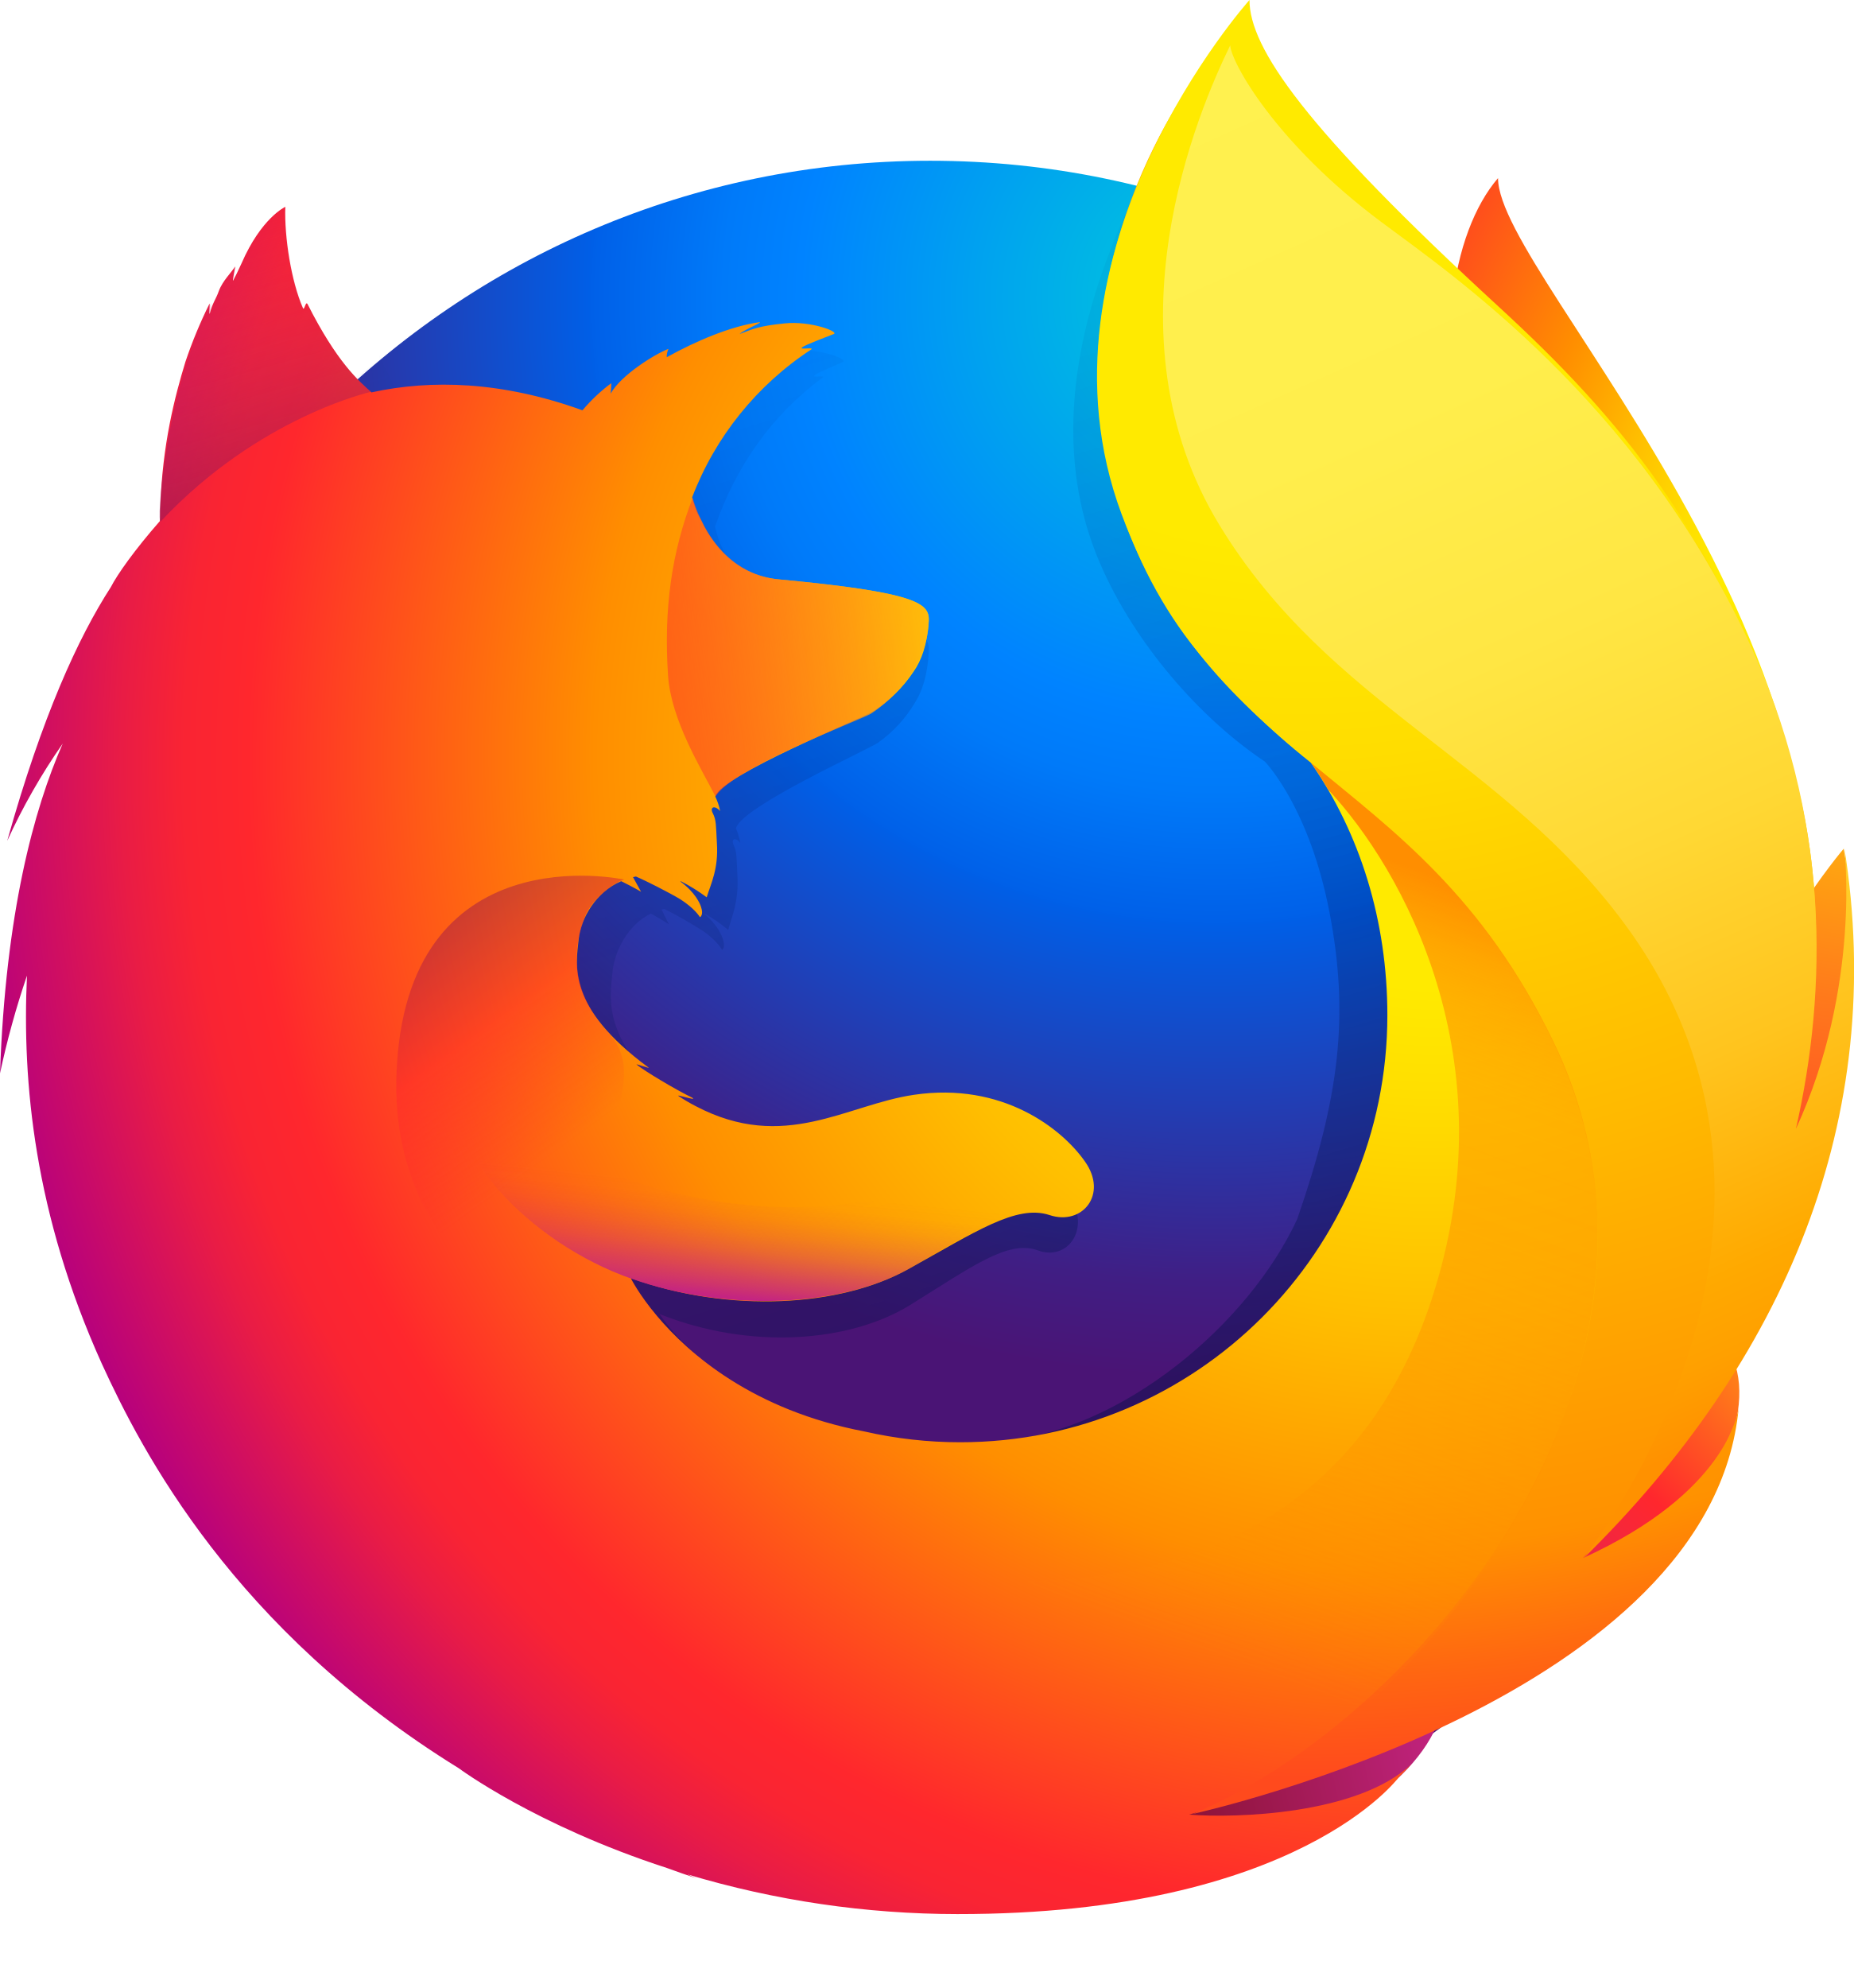
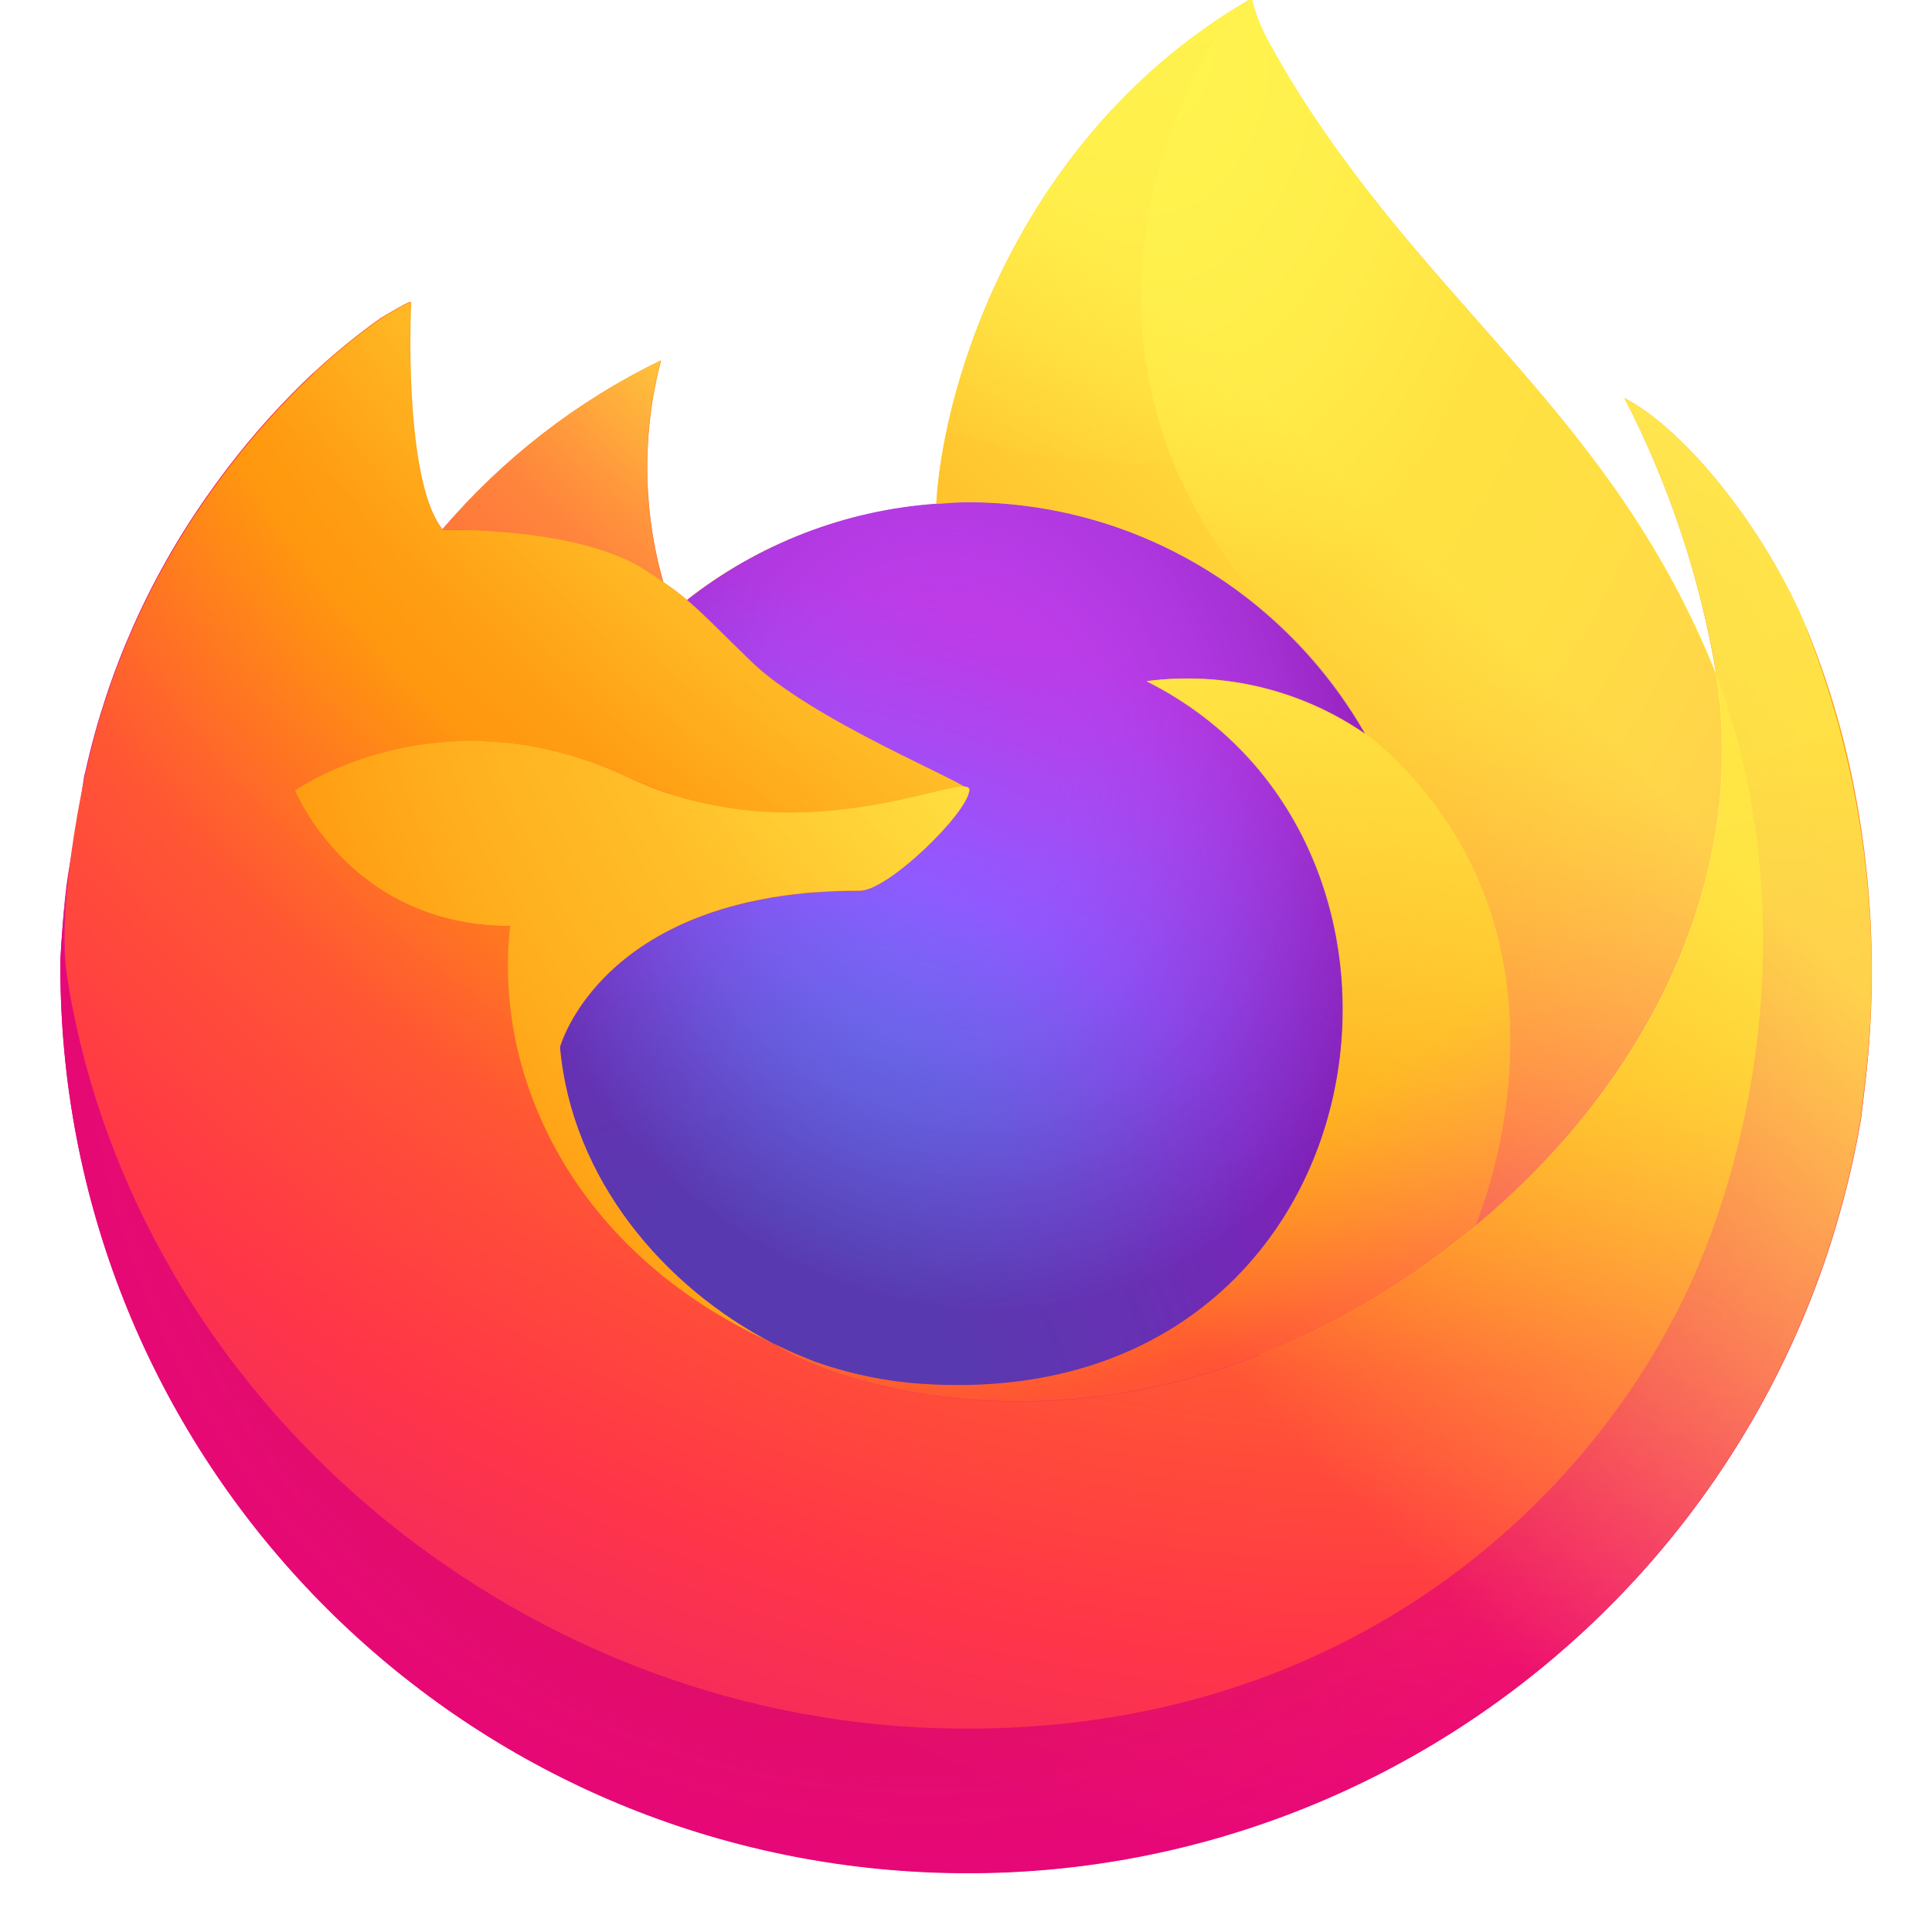
- <svg xmlns="http://www.w3.org/2000/svg" viewBox="0 0 953 1022">
-   <style>.a{fill:url(#r)}.b{fill:url(#r1)}.c{fill:url(#l)}.d{fill:url(#r2)}.e{fill:url(#r3)}.f{fill:url(#r4)}.g{fill:url(#r5)}.h{fill:url(#r6)}.j{fill:url(#l2)}.k{fill:url(#l3)}.m{fill:url(#l4)}.n{fill:url(#l5)}.o{fill:url(#l6)}.q{fill:url(#l7)}</style>
-   <radialGradient id="r" cx="-14515.52" cy="-8331.08" r="450.88" fx="-14544.28" gradientTransform="matrix(0.76, 0.03, -0.05, 1.12, 11552.47, 10070.53)" gradientUnits="userSpaceOnUse">
-     <stop offset=".1" stop-color="#ffea00" />
-     <stop offset=".17" stop-color="#ffde00" />
-     <stop offset=".28" stop-color="#ffbf00" />
-     <stop offset=".43" stop-color="#ff8e00" />
-     <stop offset=".77" stop-color="#ff272d" />
-     <stop offset=".87" stop-color="#e0255a" />
-     <stop offset=".95" stop-color="#cc2477" />
-     <stop offset="1" stop-color="#c42482" />
-   </radialGradient>
-   <radialGradient id="r1" cx="-7564.67" cy="-7923.61" r="791.23" gradientTransform="translate(9929.85 9899.41) scale(1.23 1.23)" gradientUnits="userSpaceOnUse">
-     <stop offset="0" stop-color="#00ccda" />
-     <stop offset=".22" stop-color="#0083ff" />
-     <stop offset=".26" stop-color="#007af9" />
-     <stop offset=".33" stop-color="#0060e8" />
-     <stop offset=".33" stop-color="#005fe7" />
-     <stop offset=".44" stop-color="#2639ad" />
-     <stop offset=".52" stop-color="#401e84" />
-     <stop offset=".57" stop-color="#4a1475" />
-   </radialGradient>
-   <linearGradient id="l" x1="540.67" x2="349.23" y1="729.19" y2="102.96" gradientUnits="userSpaceOnUse">
-     <stop offset="0" stop-color="#000f43" stop-opacity=".4" />
-     <stop offset=".48" stop-color="#001962" stop-opacity=".17" />
-     <stop offset="1" stop-color="#002079" stop-opacity="0" />
-   </linearGradient>
-   <radialGradient id="r2" cx="-8295.94" cy="-6518.56" r="266.89" gradientTransform="matrix(1.22, 0.12, -0.12, 1.22, 10303.7, 9601.96)" gradientUnits="userSpaceOnUse">
-     <stop offset="0" stop-color="#ffea00" />
-     <stop offset=".5" stop-color="#ff272d" />
-     <stop offset="1" stop-color="#c42482" />
-   </radialGradient>
-   <radialGradient id="r3" cx="-8320.09" cy="-6774.47" r="445.68" gradientTransform="matrix(1.22, 0.12, -0.12, 1.22, 10303.7, 9601.96)" gradientUnits="userSpaceOnUse">
-     <stop offset="0" stop-color="#ffe900" />
-     <stop offset=".16" stop-color="#ffaf0e" />
-     <stop offset=".32" stop-color="#ff7a1b" />
-     <stop offset=".47" stop-color="#ff4e26" />
-     <stop offset=".62" stop-color="#ff2c2e" />
-     <stop offset=".76" stop-color="#ff1434" />
-     <stop offset=".89" stop-color="#ff0538" />
-     <stop offset="1" stop-color="#ff0039" />
-   </radialGradient>
-   <radialGradient id="r4" cx="-8257.05" cy="-6361.33" r="408.96" gradientTransform="matrix(1.22, 0.12, -0.12, 1.22, 10303.7, 9601.96)" gradientUnits="userSpaceOnUse">
-     <stop offset="0" stop-color="#ff272d" />
-     <stop offset=".5" stop-color="#c42482" />
-     <stop offset=".99" stop-color="#620700" />
-   </radialGradient>
-   <radialGradient id="r5" cx="715.19" cy="394.04" r="782.18" fx="743.17" fy="380.21" gradientUnits="userSpaceOnUse">
-     <stop offset=".16" stop-color="#ffea00" />
-     <stop offset=".23" stop-color="#ffde00" />
-     <stop offset=".37" stop-color="#ffbf00" />
-     <stop offset=".54" stop-color="#ff8e00" />
-     <stop offset=".76" stop-color="#ff272d" />
-     <stop offset=".8" stop-color="#f92433" />
-     <stop offset=".84" stop-color="#e91c45" />
-     <stop offset=".89" stop-color="#cf0e62" />
-     <stop offset=".94" stop-color="#b5007f" />
-   </radialGradient>
-   <radialGradient id="r6" cx="670.34" cy="31.29" r="891.45" gradientUnits="userSpaceOnUse">
-     <stop offset=".28" stop-color="#ffea00" />
-     <stop offset=".4" stop-color="#fd0" />
-     <stop offset=".63" stop-color="#ffba00" />
-     <stop offset=".86" stop-color="#ff9100" />
-     <stop offset=".93" stop-color="#ff6711" />
-     <stop offset=".99" stop-color="#ff4a1d" />
-   </radialGradient>
-   <linearGradient id="l2" x1="-8979.65" x2="-8672.62" y1="-6679.74" y2="-6758" gradientTransform="matrix(1.22, 0.12, -0.12, 1.22, 10303.7, 9601.96)" gradientUnits="userSpaceOnUse">
-     <stop offset="0" stop-color="#c42482" stop-opacity=".5" />
-     <stop offset=".47" stop-color="#ff272d" stop-opacity=".5" />
-     <stop offset=".49" stop-color="#ff2c2c" stop-opacity=".51" />
-     <stop offset=".68" stop-color="#ff7a1a" stop-opacity=".72" />
-     <stop offset=".83" stop-color="#ffb20d" stop-opacity=".87" />
-     <stop offset=".94" stop-color="#ffd605" stop-opacity=".96" />
-     <stop offset="1" stop-color="#ffe302" />
-   </linearGradient>
-   <linearGradient id="l3" x1="210.35" x2="155.78" y1="-1084.01" y2="-1223.86" gradientTransform="matrix(0.99, 0.1, -0.1, 0.99, -174.07, 1317.43)" gradientUnits="userSpaceOnUse">
-     <stop offset="0" stop-color="#891551" stop-opacity=".6" />
-     <stop offset="1" stop-color="#c42482" stop-opacity="0" />
-   </linearGradient>
-   <linearGradient id="l4" x1="-12.96" x2="81.15" y1="716.83" y2="823.71" gradientTransform="matrix(0.99, 0.1, -0.1, 0.99, 305.06, -242.98)" gradientUnits="userSpaceOnUse">
-     <stop offset=".01" stop-color="#891551" stop-opacity=".5" />
-     <stop offset=".48" stop-color="#ff272d" stop-opacity=".5" />
-     <stop offset="1" stop-color="#ff272d" stop-opacity="0" />
-   </linearGradient>
-   <linearGradient id="l5" x1="165.1" x2="165.17" y1="902.62" y2="827.84" gradientTransform="matrix(0.99, 0.1, -0.1, 0.99, 305.06, -242.98)" gradientUnits="userSpaceOnUse">
-     <stop offset="0" stop-color="#c42482" />
-     <stop offset=".08" stop-color="#c42482" stop-opacity=".81" />
-     <stop offset=".21" stop-color="#c42482" stop-opacity=".57" />
-     <stop offset=".33" stop-color="#c42482" stop-opacity=".36" />
-     <stop offset=".45" stop-color="#c42482" stop-opacity=".2" />
-     <stop offset=".56" stop-color="#c42482" stop-opacity=".09" />
-     <stop offset=".67" stop-color="#c42482" stop-opacity=".02" />
-     <stop offset=".77" stop-color="#c42482" stop-opacity="0" />
-   </linearGradient>
-   <linearGradient id="l6" x1="620.53" x2="926.19" y1="36.12" y2="719.61" gradientUnits="userSpaceOnUse">
-     <stop offset="0" stop-color="#fff14f" />
-     <stop offset=".27" stop-color="#ffee4c" />
-     <stop offset=".45" stop-color="#ffe643" />
-     <stop offset=".61" stop-color="#ffd834" />
-     <stop offset=".76" stop-color="#ffc41e" />
-     <stop offset=".89" stop-color="#ffab02" />
-     <stop offset=".9" stop-color="#ffa900" />
-     <stop offset=".95" stop-color="#ffa000" />
-     <stop offset="1" stop-color="#ff9100" />
-   </linearGradient>
-   <linearGradient id="l7" x1="680.88" x2="536.1" y1="429.21" y2="817.96" gradientUnits="userSpaceOnUse">
-     <stop offset="0" stop-color="#ff8e00" />
-     <stop offset=".04" stop-color="#ff8e00" stop-opacity=".86" />
-     <stop offset=".08" stop-color="#ff8e00" stop-opacity=".73" />
-     <stop offset=".13" stop-color="#ff8e00" stop-opacity=".63" />
-     <stop offset=".18" stop-color="#ff8e00" stop-opacity=".56" />
-     <stop offset=".23" stop-color="#ff8e00" stop-opacity=".51" />
-     <stop offset=".28" stop-color="#ff8e00" stop-opacity=".5" />
-     <stop offset=".39" stop-color="#ff8e00" stop-opacity=".48" />
-     <stop offset=".52" stop-color="#ff8e00" stop-opacity=".42" />
-     <stop offset=".68" stop-color="#ff8e00" stop-opacity=".31" />
-     <stop offset=".84" stop-color="#ff8e00" stop-opacity=".17" />
-     <stop offset="1" stop-color="#ff8e00" stop-opacity="0" />
-   </linearGradient>
-   <path d="M770.28,91.56c-23.95,27.88-35.1,90.64-10.82,154.26s61.5,49.8,84.7,114.67c30.62,85.6,16.37,200.59,16.37,200.59s36.81,106.61,62.47-6.63C979.79,341.74,770.28,143.94,770.28,91.56Z" class="a" />
-   <path d="M478.07,974.64c245.24,0,443.9-199.74,443.9-446s-198.66-446-443.66-446S34.65,282.32,34.65,528.61C34.18,775.14,233.07,974.64,478.07,974.64Z" class="b" />
-   <path d="M810.67,803.64a246.89,246.89,0,0,1-30.12,18.18,704,704,0,0,0,38.3-63c9.46-10.47,18.13-20.65,25.19-31.65,3.44-5.41,7.31-12.08,11.42-19.82,24.92-44.9,52.4-117.56,53.18-192.2V515c0-1.84,0-3.67,0-5.51a257.6,257.6,0,0,0-5.71-55.75c.2,1.43.38,2.86.56,4.29-.22-1.1-.41-2.21-.64-3.31.37,2,.66,4,1,6,5.09,43.22,1.47,85.37-16.68,116.45-.29.45-.58.88-.87,1.32,9.41-47.23,12.56-99.39,2.09-151.6,0,0-4.19-25.38-35.38-102.44-18-44.35-49.83-80.72-78-107.21-24.69-30.55-47.11-51-59.47-64.06-25.82-27.19-36.64-47.57-41.09-60.87-3.85-1.93-53.14-49.81-57.05-51.63-21.51,33.35-89.16,137.67-57,235.15,14.58,44.17,51.47,90,90.07,115.74,1.69,1.94,23,25,33.09,77.16,10.45,53.85,5,95.86-16.54,158-25.29,54.51-90.07,108.39-150.72,113.9-129.67,11.78-177.15-65.11-177.15-65.11,46.34,18.52,97.57,14.65,128.72-4.56,31.4-19.43,50.39-33.83,65.81-28.15C548.86,648.43,561,632,550.1,615a78.5,78.5,0,0,0-79.4-34.57c-31.43,5.11-60.23,30-101.41,5.89a85.53,85.53,0,0,1-7.73-5.06c-2.71-1.79,8.83,2.72,6.13.69-8-4.35-22.2-13.84-25.88-17.22-.61-.56,6.22,2.18,5.61,1.62-38.51-31.71-33.7-53.13-32.49-66.57,1-10.75,8-24.52,19.75-30.11,5.69,3.11,9.24,5.48,9.24,5.48s-2.43-5-3.74-7.58c.46-.2.9-.15,1.36-.34,4.66,2.25,15,8.1,20.41,11.67,7.07,5,9.33,9.44,9.33,9.44s1.86-1,.48-5.37c-.5-1.78-2.65-7.45-9.65-13.17l.44,0a81.2,81.2,0,0,1,11.87,8.24c2-7.18,5.53-14.68,4.75-28.09-.48-9.43-.26-11.87-1.92-15.51-1.49-3.13.83-4.35,3.42-1.1a32.83,32.83,0,0,0-2.21-7.4l0-.24c3.23-11.24,68.25-40.46,73-43.88a67.36,67.36,0,0,0,19.13-20.8c3.62-5.76,6.34-13.85,7-26.11.36-8.84-3.76-14.73-69.51-21.62-18-1.77-28.53-14.8-34.53-26.82-1.09-2.59-2.21-4.94-3.33-7.28a58,58,0,0,1-2.56-8.43c10.75-30.87,28.81-57,55.37-76.7,1.45-1.32-5.78.34-4.34-1,1.69-1.54,12.71-6,14.79-7,2.54-1.2-10.88-6.9-22.73-5.51-12.07,1.36-14.63,2.8-21.07,5.53,2.67-2.66,11.17-6.15,9.18-6.13-13,2-29.18,9.56-43,18.12a10.73,10.73,0,0,1,.83-4.35c-6.44,2.73-22.26,13.79-26.87,23.14a44.33,44.33,0,0,0,.27-5.4,84.48,84.48,0,0,0-13.19,13.82l-.24.22c-37.36-15-70.23-16-98.05-9.28-6.09-6.11-9.06-1.64-22.91-32.07-.94-1.83.72,1.81,0,0-2.28-5.9,1.39,7.87,0,0-23.28,18.37-53.92,39.19-68.63,53.89-.18.59,17.16-4.9,0,0-6,1.72-5.6,5.28-6.51,37.5-.22,2.44,0,5.18-.22,7.38-11.75,15-19.75,27.64-22.78,34.21-15.19,26.18-31.93,67-48.15,131.55A334.36,334.36,0,0,1,75.2,398.36c-13.49,34.27-26.53,88.08-29.13,170.94a483.61,483.61,0,0,1,12.53-50.66A473,473,0,0,0,93.33,719.71c9.33,22.82,24.76,57.46,51,95.4C226.9,902,343.31,956,472.21,956,606.79,956,727.64,897.13,810.67,803.64Z" class="c" />
-   <path d="M711.1,866.71c162.87-18.86,235-186.7,142.38-190C769.85,674,634,875.61,711.1,866.71Z" class="d" />
-   <path d="M865.21,642.42C977.26,577.21,948,436.34,948,436.34s-43.25,50.24-72.62,130.32C846.4,646,797.84,681.81,865.21,642.42Z" class="e" />
-   <path d="M509.47,950.06C665.7,999.91,800,876.84,717.21,835.74,642,798.68,435.32,926.49,509.47,950.06Z" class="f" />
-   <path d="M876.85,702.23c3.8-5.36,8.94-22.53,13.48-30.21,27.58-44.52,27.78-80,27.78-80.84,16.66-83.22,15.15-117.2,4.9-180-8.25-50.6-44.32-123.09-75.57-158-32.2-36-9.51-24.25-40.69-50.52-27.33-30.29-53.82-60.29-68.25-72.36C634.22,43.09,636.57,24.58,638.58,21.42c-.34.37-.84.92-1.47,1.64C635.87,18.14,635,14,635,14s-57,57-69,152c-7.83,62,15.38,126.68,49,168a381.37,381.37,0,0,0,59,58v0c25.4,36.48,39.38,81.49,39.38,129.91,0,121.24-98.34,219.53-219.65,219.53a220.45,220.45,0,0,1-49.13-5.52C387.36,725,354.3,696.12,337.82,676.51c-9.45-11.23-13.46-19.42-13.46-19.42,51.28,18.37,108,14.53,142.47-4.52,34.75-19.26,55.77-33.55,72.84-27.92,16.82,5.61,30.21-10.67,18.2-27.54-11.77-16.85-42.4-41-87.88-34.29-34.79,5.07-66.66,29.76-112.24,5.84a96.31,96.31,0,0,1-8.55-5c-3-1.77,9.77,2.69,6.79.68-8.87-4.32-24.57-13.73-28.64-17.07-.68-.56,6.88,2.16,6.2,1.6-42.62-31.45-37.3-52.69-36-66,1.07-10.66,8.81-24.32,21.86-29.86,6.3,3.08,10.23,5.43,10.23,5.43s-2.69-4.92-4.14-7.51c.51-.19,1-.15,1.5-.34,5.16,2.23,16.58,8,22.59,11.57,7.83,4.95,10.32,9.36,10.32,9.36s2.06-1,.54-5.33c-.56-1.77-2.93-7.39-10.68-13.07l.48,0a90.85,90.85,0,0,1,13.13,8.17c2.19-7.12,6.12-14.56,5.25-27.86-.53-9.35-.28-11.78-2.12-15.39-1.65-3.1.92-4.31,3.78-1.09a30,30,0,0,0-2.44-7.34l0-.24c3.57-11.14,75.53-40.12,80.77-43.51a70.31,70.31,0,0,0,21.17-20.63c4-5.72,7-13.73,7.75-25.89.25-5.48-1.44-9.82-20.5-14-11.44-2.49-29.14-4.91-56.43-7.47-19.9-1.76-31.58-14.68-38.21-26.6-1.21-2.57-2.45-4.9-3.68-7.22a53.11,53.11,0,0,1-2.83-8.36,158.47,158.47,0,0,1,61.28-76.06c1.6-1.31-6.4.33-4.8-1,1.87-1.52,14.06-5.93,16.37-6.92,2.81-1.19-12-6.84-25.16-5.47-13.36,1.35-16.19,2.78-23.32,5.49,3-2.64,12.37-6.1,10.16-6.08-14.4,2-32.3,9.48-47.6,18a9.68,9.68,0,0,1,.92-4.31c-7.13,2.71-24.64,13.67-29.73,23a39.49,39.49,0,0,0,.29-5.35,88.68,88.68,0,0,0-14.6,13.7l-.27.22C258.14,196,221.75,195,191,201.72c-6.74-6.06-17.57-15.23-32.89-45.4-1-1.82-1.6,3.75-2.4,2-6-13.81-9.55-36.44-9-52,0,0-12.32,5.61-22.51,29.06-1.89,4.21-3.11,6.54-4.32,8.87-.56.68,1.27-7.7,1-7.24-1.77,3-6.36,7.19-8.37,12.62-1.38,4-3.32,6.27-4.56,11.29l-.29.46c-.1-1.48.37-6.08,0-5.14A236.1,236.1,0,0,0,95.34,186c-5.49,18-11.88,42.61-12.89,74.57-.24,2.42,0,5.14-.25,7.32C69.2,282.72,60.34,295.28,57,301.8c-16.81,26-35.33,66.44-53.29,130.46a319.14,319.14,0,0,1,28.54-50C17.32,416.25,2.89,469.62,0,551.8a438.52,438.52,0,0,1,13.87-50.24C11.29,556.36,17.68,624.3,52.32,701,72.89,746,120.24,837.6,235.94,909.05h0s39.36,29.3,107,51.26c5,1.81,10.06,3.6,15.23,5.33-1.62-.66-3.19-1.34-4.71-2.05A484.88,484.88,0,0,0,492.27,984c175.18.15,226.85-70.2,226.85-70.2l-.51.38q3.71-3.49,7.14-7.26C698.11,933,635,934.76,611.45,932.87c40.22-11.81,66.69-21.81,118.17-41.52q9-3.36,18.48-7.64l2.05-.94c1.25-.58,2.49-1.13,3.75-1.74a349.21,349.21,0,0,0,70.26-44c51.7-41.3,62.95-81.56,68.83-108.1-.82,2.54-3.37,8.47-5.17,12.32-13.31,28.48-42.84,46-74.91,60.95a689,689,0,0,0,42.38-62.44C865.77,729.39,869,713.15,876.85,702.23Z" class="g" />
-   <path d="M813.92,801c21.08-23.24,40-49.82,54.35-80,36.9-77.58,94-206.58,49-341.31C881.77,273.22,833,215,771.11,158.12,670.56,65.76,642.48,24.52,642.48,0c0,0-116.09,129.41-65.74,264.38s153.46,130,221.68,270.87c80.27,165.74-64.95,346.61-185,397.24,7.35-1.63,267-60.38,280.61-208.88C893.68,726.34,887.83,767.41,813.92,801Z" class="h" />
-   <path d="M477.59,319.37c.39-8.77-4.16-14.66-76.68-21.46-29.84-2.76-41.26-30.33-44.75-41.94-10.61,27.56-15,56.49-12.64,91.48,1.61,22.92,17,47.52,24.37,62,0,0,1.64-2.13,2.39-2.91,13.86-14.43,71.94-36.42,77.39-39.54C453.69,363.16,476.58,346.44,477.59,319.37Z" class="j" />
-   <path d="M158.31,156.47c-1-1.82-1.6,3.75-2.4,2-6-13.81-9.58-36.2-8.72-52,0,0-12.32,5.61-22.51,29.06-1.89,4.21-3.11,6.54-4.32,8.86-.56.68,1.27-7.7,1-7.24-1.77,3-6.36,7.19-8.35,12.38-1.65,4.24-3.35,6.52-4.61,11.77-.39,1.43.39-6.32.05-5.38C84.72,201.68,80.19,271,82.69,268,133.17,214.14,191,201.36,191,201.36c-6.15-4.53-19.53-17.63-32.7-44.89Z" class="k" />
-   <path d="M349.84,720.1c-69.72-29.77-149-71.75-146-167.14C207.92,427.35,321,452.18,321,452.18c-4.27,1-15.68,9.16-19.72,17.82-4.27,10.83-12.07,35.28,11.55,60.9,37.09,40.19-76.2,95.36,98.66,199.57,4.41,2.4-41-1.43-61.64-10.36Z" class="m" />
-   <path d="M325.07,657.5c49.44,17.21,107,14.19,141.52-4.86,23.09-12.85,52.7-33.43,70.92-28.35-15.78-6.24-27.73-9.15-42.1-9.86-2.45,0-5.38-.05-8-.32a136.23,136.23,0,0,0-15.76.86c-8.9.82-18.77,6.43-27.74,5.53-.48,0,8.7-3.77,8-3.61-4.75,1-9.92,1.21-15.37,1.88-3.47.39-6.45.82-9.89,1-103,8.73-190-55.81-190-55.81-7.41,25,33.17,74.3,88.52,93.57Z" class="n" />
-   <path d="M813.74,801.65c104.16-102.27,156.86-226.58,134.58-366,0,0,8.9,71.5-24.85,144.63,16.21-71.39,18.1-160.11-25-252C841,205.64,746.45,141.11,710.35,114.19,655.66,73.4,633,31.87,632.57,23.3c-16.34,33.48-65.77,148.2-5.31,247,56.64,92.56,145.86,120,208.33,204.95C950.67,631.67,813.74,801.65,813.74,801.65Z" class="o" />
-   <path d="M798.81,535.55C762.41,460.35,717,427.55,674,392c5,7,6.23,9.47,9,14,37.83,40.32,93.61,138.66,53.11,262.11C659.88,900.48,355,791.06,323,760.32c12.93,134.49,238,198.84,384.6,111.63C791,793,858.47,658.79,798.81,535.55Z" class="q" />
+ <svg xmlns="http://www.w3.org/2000/svg" viewBox="0 0 512 512">
+   <defs>
+     <radialGradient id="b" cx="428.5" cy="55.1" r="501" gradientUnits="userSpaceOnUse">
+       <stop offset=".1" stop-color="#ffbd4f" />
+       <stop offset=".2" stop-color="#ffac31" />
+       <stop offset=".3" stop-color="#ff9d17" />
+       <stop offset=".3" stop-color="#ff980e" />
+       <stop offset=".4" stop-color="#ff563b" />
+       <stop offset=".5" stop-color="#ff3750" />
+       <stop offset=".7" stop-color="#f5156c" />
+       <stop offset=".8" stop-color="#eb0878" />
+       <stop offset=".9" stop-color="#e50080" />
+     </radialGradient>
+     <radialGradient id="c" cx="245.4" cy="259.9" r="501" gradientUnits="userSpaceOnUse">
+       <stop offset=".3" stop-color="#960e18" />
+       <stop offset=".3" stop-color="#b11927" stop-opacity=".7" />
+       <stop offset=".4" stop-color="#db293d" stop-opacity=".3" />
+       <stop offset=".5" stop-color="#f5334b" stop-opacity=".1" />
+       <stop offset=".5" stop-color="#ff3750" stop-opacity="0" />
+     </radialGradient>
+     <radialGradient id="d" cx="305.8" cy="-58.6" r="363" gradientUnits="userSpaceOnUse">
+       <stop offset=".1" stop-color="#fff44f" />
+       <stop offset=".3" stop-color="#ffdc3e" />
+       <stop offset=".5" stop-color="#ff9d12" />
+       <stop offset=".5" stop-color="#ff980e" />
+     </radialGradient>
+     <radialGradient id="e" cx="190" cy="390.8" r="238.6" gradientUnits="userSpaceOnUse">
+       <stop offset=".3" stop-color="#3a8ee6" />
+       <stop offset=".5" stop-color="#5c79f0" />
+       <stop offset=".7" stop-color="#9059ff" />
+       <stop offset="1" stop-color="#c139e6" />
+     </radialGradient>
+     <radialGradient id="f" cx="252.2" cy="201.3" r="126.5" gradientTransform="matrix(.97 -.24 .28 1.14 -48.4 31.4)" gradientUnits="userSpaceOnUse">
+       <stop offset=".2" stop-color="#9059ff" stop-opacity="0" />
+       <stop offset=".3" stop-color="#8c4ff3" stop-opacity=".1" />
+       <stop offset=".8" stop-color="#7716a8" stop-opacity=".5" />
+       <stop offset="1" stop-color="#6e008b" stop-opacity=".6" />
+     </radialGradient>
+     <radialGradient id="g" cx="239.1" cy="34.6" r="171.6" gradientUnits="userSpaceOnUse">
+       <stop offset="0" stop-color="#ffe226" />
+       <stop offset=".1" stop-color="#ffdb27" />
+       <stop offset=".3" stop-color="#ffc82a" />
+       <stop offset=".5" stop-color="#ffa930" />
+       <stop offset=".7" stop-color="#ff7e37" />
+       <stop offset=".8" stop-color="#ff7139" />
+     </radialGradient>
+     <radialGradient id="h" cx="374" cy="-74.3" r="732.2" gradientUnits="userSpaceOnUse">
+       <stop offset=".1" stop-color="#fff44f" />
+       <stop offset=".5" stop-color="#ff980e" />
+       <stop offset=".6" stop-color="#ff5634" />
+       <stop offset=".7" stop-color="#ff3647" />
+       <stop offset=".9" stop-color="#e31587" />
+     </radialGradient>
+     <radialGradient id="i" cx="304.6" cy="7.1" r="536.4" gradientTransform="matrix(.1 .99 -.65 .07 277.3 -296.3)" gradientUnits="userSpaceOnUse">
+       <stop offset="0" stop-color="#fff44f" />
+       <stop offset=".1" stop-color="#ffe847" />
+       <stop offset=".2" stop-color="#ffc830" />
+       <stop offset=".3" stop-color="#ff980e" />
+       <stop offset=".4" stop-color="#ff8b16" />
+       <stop offset=".5" stop-color="#ff672a" />
+       <stop offset=".6" stop-color="#ff3647" />
+       <stop offset=".7" stop-color="#e31587" />
+     </radialGradient>
+     <radialGradient id="j" cx="235" cy="98.1" r="457.1" gradientUnits="userSpaceOnUse">
+       <stop offset=".1" stop-color="#fff44f" />
+       <stop offset=".5" stop-color="#ff980e" />
+       <stop offset=".6" stop-color="#ff5634" />
+       <stop offset=".7" stop-color="#ff3647" />
+       <stop offset=".9" stop-color="#e31587" />
+     </radialGradient>
+     <radialGradient id="k" cx="355.7" cy="124.9" r="500.3" gradientUnits="userSpaceOnUse">
+       <stop offset=".1" stop-color="#fff44f" />
+       <stop offset=".2" stop-color="#ffe141" />
+       <stop offset=".5" stop-color="#ffaf1e" />
+       <stop offset=".6" stop-color="#ff980e" />
+     </radialGradient>
+     <linearGradient id="a" x1="446.9" y1="76.8" x2="47.9" y2="461.8" gradientUnits="userSpaceOnUse">
+       <stop offset=".1" stop-color="#fff44f" />
+       <stop offset=".1" stop-color="#ffe847" />
+       <stop offset=".2" stop-color="#ffc830" />
+       <stop offset=".4" stop-color="#ff980e" />
+       <stop offset=".4" stop-color="#ff8b16" />
+       <stop offset=".5" stop-color="#ff672a" />
+       <stop offset=".5" stop-color="#ff3647" />
+       <stop offset=".7" stop-color="#e31587" />
+     </linearGradient>
+     <linearGradient id="l" x1="442.1" y1="74.8" x2="102.6" y2="414.3" gradientUnits="userSpaceOnUse">
+       <stop offset=".2" stop-color="#fff44f" stop-opacity=".8" />
+       <stop offset=".3" stop-color="#fff44f" stop-opacity=".6" />
+       <stop offset=".5" stop-color="#fff44f" stop-opacity=".2" />
+       <stop offset=".6" stop-color="#fff44f" stop-opacity="0" />
+     </linearGradient>
+   </defs>
+   <path d="M478.7 166.4c-10.4-25.2-31.6-52.3-48.2-60.9a249.4 249.4 0 0 1 24.4 73.4C427.7 111 381.6 83.9 344 24.4a255.4 255.4 0 0 1-8.3-14.3A43.7 43.7 0 0 1 332 .7a.6.6 0 0 0-.5-.7.9.9 0 0 0-.5 0 .5.5 0 0 0-.1.1h-.2.1c-60.3 35.3-80.8 100.7-82.7 133.5A120.3 120.3 0 0 0 182 159a71.1 71.1 0 0 0-6.2-4.7 111.4 111.4 0 0 1-.7-58.8 177.9 177.9 0 0 0-57.8 44.7h-.1c-9.6-12-9-51.9-8.4-60.2 0-.5-7 3.7-8 4.3a174.7 174.7 0 0 0-23.5 20.1 210.2 210.2 0 0 0-22.4 27 202.9 202.9 0 0 0-32.2 72.7l-.4 1.6-2.3 15v.6a229.1 229.1 0 0 0-4 33.1v1.3a240.3 240.3 0 0 0 477.2 40.6l1.1-9.3a247 247 0 0 0-15.6-120.7zm-277 188.1 3.3 1.6.2.1-3.5-1.7zm55-145zM455 179v-.2.2z" fill="url(#a)" />
+   <path d="M478.7 166.4c-10.4-25.2-31.6-52.3-48.2-60.9a249.4 249.4 0 0 1 24.3 73v.5c22.7 61.5 10.3 124-7.5 162.2-27.5 59-94.2 119.7-198.5 116.7C136 454.7 36.8 371 18.2 261.5c-3.4-17.3 0-26.1 1.7-40.1-2 10.8-2.8 13.9-3.9 33.1v1.3a240.3 240.3 0 0 0 477.2 40.6l1.1-9.3c4.8-41.2-.5-84.5-15.6-120.7z" fill="url(#b)" />
+   <path d="M478.7 166.4c-10.4-25.2-31.6-52.3-48.2-60.9a249.4 249.4 0 0 1 24.3 73v.5c22.7 61.5 10.3 124-7.5 162.2-27.5 59-94.2 119.7-198.5 116.7C136 454.7 36.8 371 18.2 261.5c-3.4-17.3 0-26.1 1.7-40.1-2 10.8-2.8 13.9-3.9 33.1v1.3a240.3 240.3 0 0 0 477.2 40.6l1.1-9.3c4.8-41.2-.5-84.5-15.6-120.7z" fill="url(#c)" />
+   <path d="m362 194.6 1.4 1.1a130.5 130.5 0 0 0-22.3-29C266.4 91.8 321.5 4.6 330.8.1l.1-.1c-60.4 35.3-80.8 100.7-82.7 133.5 2.8-.2 5.6-.5 8.4-.5 45 0 84.3 24.8 105.3 61.5z" fill="url(#d)" />
+   <path d="M256.8 209.5c-.4 6-21.5 26.6-29 26.6-68.3 0-79.4 41.4-79.4 41.4 3 34.8 27.3 63.5 56.6 78.6l4 2 7.1 2.9a106.9 106.9 0 0 0 31.3 6c119.8 5.6 143-143.3 56.5-186.5a83 83 0 0 1 58 14 121.3 121.3 0 0 0-105.3-61.4c-2.9 0-5.7.2-8.5.4a120.3 120.3 0 0 0-66.1 25.6c3.7 3 7.8 7.2 16.5 15.8 16.4 16.1 58.2 32.7 58.3 34.6z" fill="url(#e)" />
+   <path d="M256.8 209.5c-.4 6-21.5 26.6-29 26.6-68.3 0-79.4 41.4-79.4 41.4 3 34.8 27.3 63.5 56.6 78.6l4 2 7.1 2.9a106.9 106.9 0 0 0 31.3 6c119.8 5.6 143-143.3 56.5-186.5a83 83 0 0 1 58 14 121.3 121.3 0 0 0-105.3-61.4c-2.9 0-5.7.2-8.5.4a120.3 120.3 0 0 0-66.1 25.6c3.7 3 7.8 7.2 16.5 15.8 16.4 16.1 58.2 32.7 58.3 34.6z" fill="url(#f)" />
+   <path d="m170.8 151 5 3.4a111.4 111.4 0 0 1-.6-58.8 177.9 177.9 0 0 0-57.9 44.7c1.1 0 36-.6 53.5 10.8z" fill="url(#g)" />
+   <path d="M18.2 261.4C36.8 371 136.1 454.8 249 458c104.3 3 171-57.6 198.5-116.7C465.2 303 477.6 240.5 455 179v-.5.4c8.6 55.7-19.7 109.6-64 146a7.3 7.3 0 0 0-.1.4c-86.3 70.2-168.8 42.4-185.5 31l-3.5-1.7c-50.3-24-71-69.9-66.6-109.2-42.5 0-57-35.8-57-35.8s38.2-27.2 88.4-3.5a119.6 119.6 0 0 0 90.3 3.5c-.1-2-42-18.6-58.3-34.7-8.7-8.5-12.8-12.7-16.5-15.8a71.1 71.1 0 0 0-6.2-4.7l-5-3.3c-17.5-11.4-52.4-10.7-53.5-10.7h-.2c-9.5-12-8.8-51.9-8.3-60.2 0-.5-7 3.6-8 4.3a174.7 174.7 0 0 0-23.5 20 210.2 210.2 0 0 0-22.4 27 202.9 202.9 0 0 0-32.3 72.8c-.1.5-8.7 37.8-4.5 57.2z" fill="url(#h)" />
+   <path d="M341.1 166.6a130.5 130.5 0 0 1 22.3 29.1 46.4 46.4 0 0 1 3.6 3C421.5 249 393 320 390.8 325c44.3-36.5 72.6-90.4 64-146-27-67.8-73.2-95.2-110.8-154.6a255.4 255.4 0 0 1-8.3-14.2A43.7 43.7 0 0 1 332 .7a.6.6 0 0 0-.5-.7.9.9 0 0 0-.5 0 .5.5 0 0 0-.1.1h-.2c-9.3 4.5-64.4 91.8 10.3 166.5z" fill="url(#i)" />
+   <path d="M367 198.7a46.4 46.4 0 0 0-3.6-3l-1.5-1.1a83 83 0 0 0-58-14.1c86.5 43.2 63.3 192-56.5 186.4a106.9 106.9 0 0 1-31.3-6 131 131 0 0 1-11-4.8l.1.1c16.7 11.4 99.3 39.3 185.5-31l.2-.3c2.1-5 30.6-76-23.9-126.2z" fill="url(#j)" />
+   <path d="M148.4 277.5S159.5 236 228 236c7.4 0 28.5-20.6 28.9-26.6S213 228 166.5 206c-50.2-23.6-88.3 3.5-88.3 3.5s14.5 35.9 57 35.9c-4.5 39.3 16.2 85 66.5 109.1l3.3 1.6c-29.3-15.1-53.5-43.8-56.6-78.6z" fill="url(#k)" />
+   <path d="M478.7 166.4c-10.4-25.2-31.6-52.3-48.2-60.9a249.4 249.4 0 0 1 24.4 73.4C427.7 111 381.6 83.9 344 24.4a255.4 255.4 0 0 1-8.3-14.3A43.7 43.7 0 0 1 332 .7a.6.6 0 0 0-.5-.7.9.9 0 0 0-.5 0 .5.5 0 0 0-.1.1h-.2.1c-60.3 35.3-80.8 100.7-82.7 133.5 2.8-.2 5.6-.5 8.4-.5 45 0 84.3 24.8 105.3 61.5a83 83 0 0 0-58-14c86.5 43.2 63.3 192-56.5 186.4a106.9 106.9 0 0 1-31.2-6 131 131 0 0 1-11-4.8c-1-.5-2.3-1-3.4-1.7l3.3 1.7c-29.4-15.2-53.6-43.9-56.7-78.7 0 0 11.1-41.4 79.5-41.4 7.4 0 28.5-20.6 28.9-26.6-.1-2-42-18.5-58.3-34.6-8.7-8.6-12.8-12.7-16.5-15.8a71.1 71.1 0 0 0-6.2-4.7 111.4 111.4 0 0 1-.7-58.8 177.9 177.9 0 0 0-57.8 44.7h-.1c-9.6-12-8.9-51.9-8.3-60.2-.2-.5-7.1 3.7-8 4.3a174.7 174.7 0 0 0-23.5 20.1 210.2 210.2 0 0 0-22.5 27 202.9 202.9 0 0 0-32.2 72.7l-.3 1.6c-.5 2.1-2.5 12.9-2.8 15.2 0 .2 0-.2 0 0a278.8 278.8 0 0 0-3.6 33.5v1.3a240.3 240.3 0 0 0 477.2 40.6l1.1-9.3a247 247 0 0 0-15.6-120.7zM455 178.7v.3z" fill="url(#l)" />
</svg>
